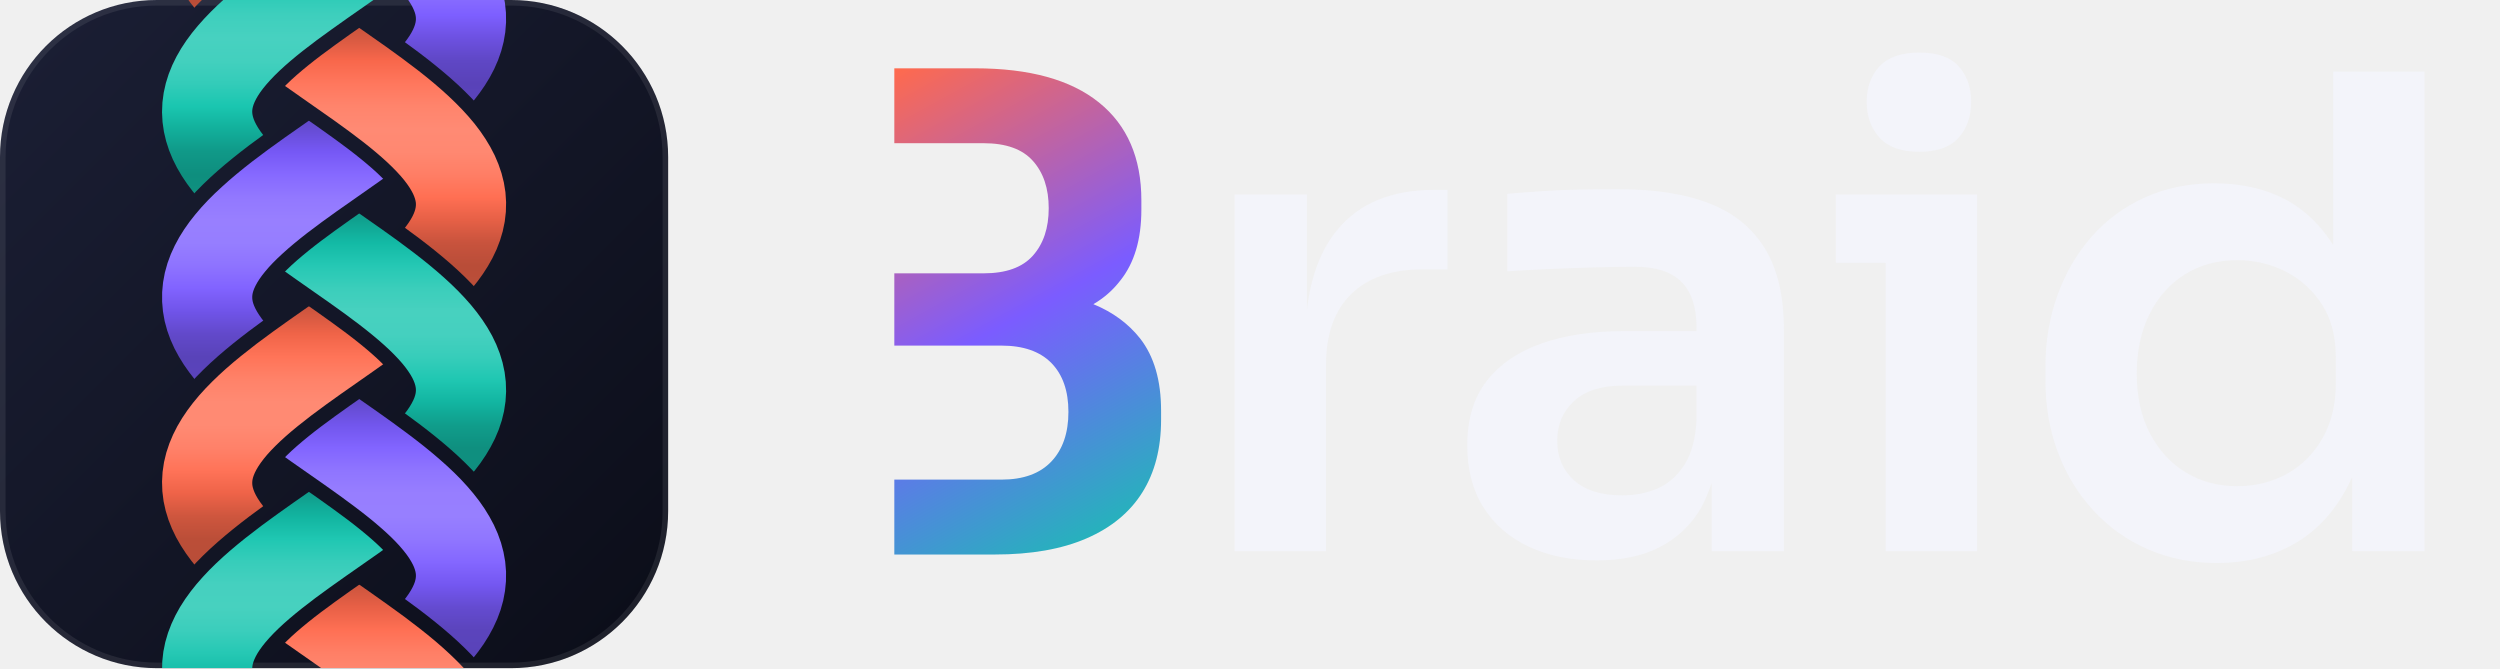
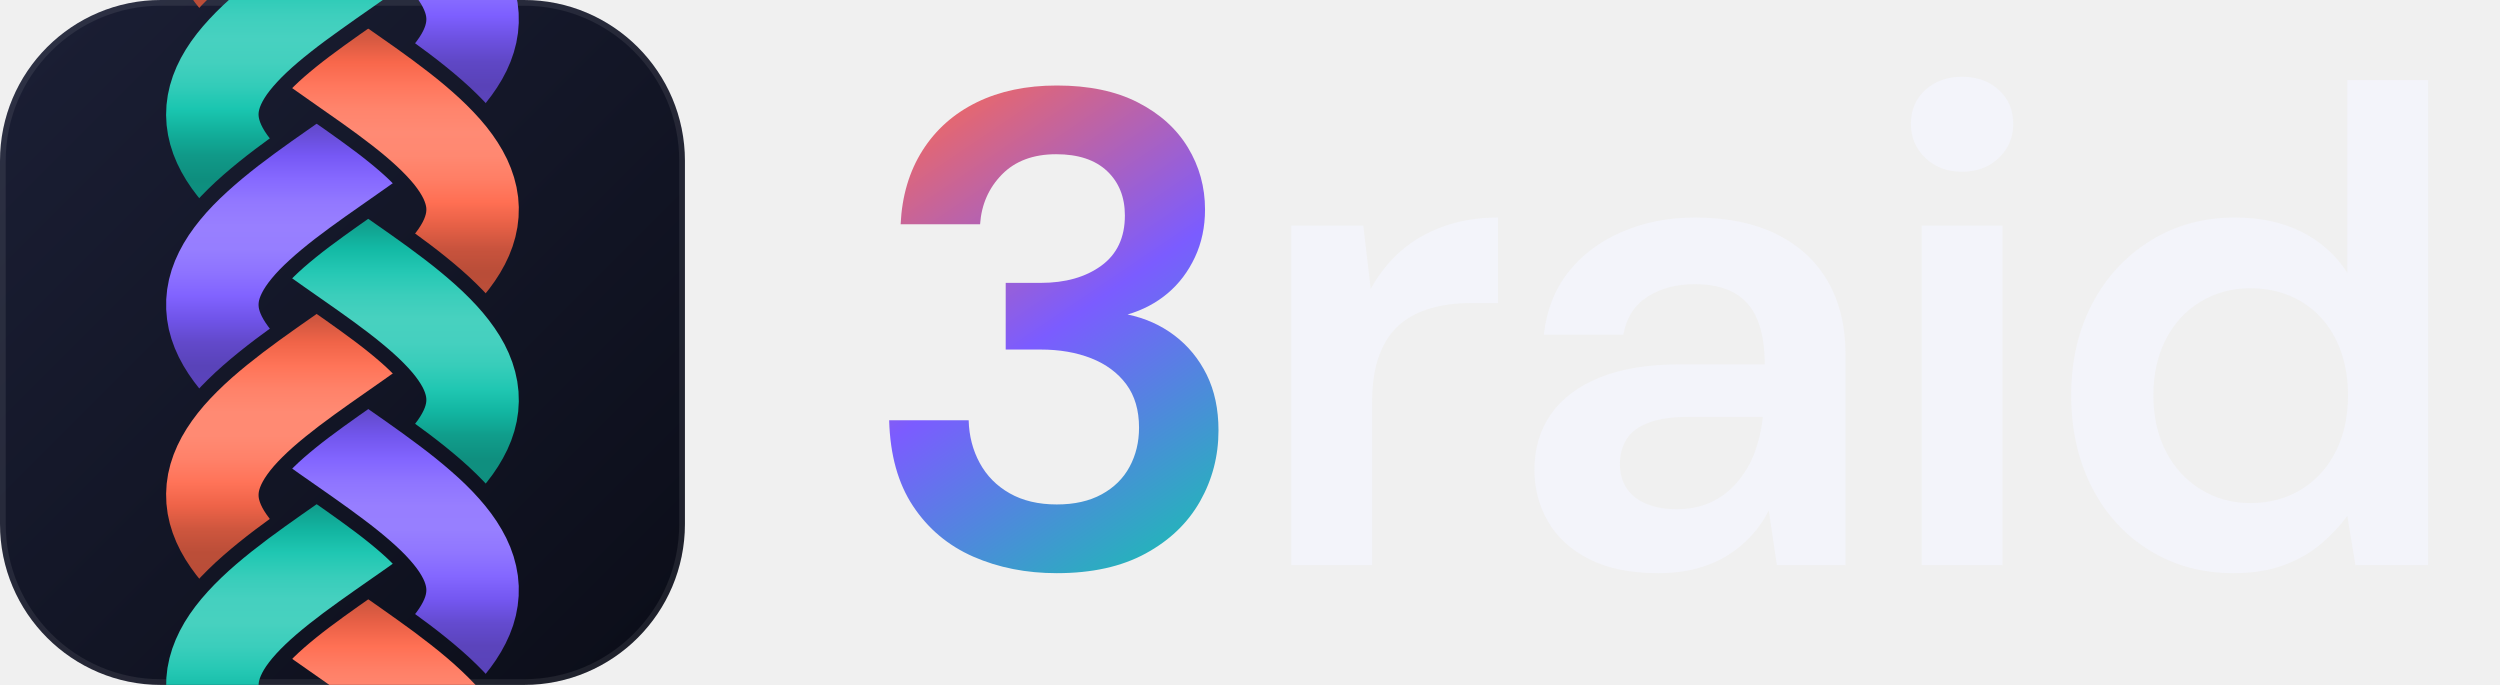
- <svg xmlns="http://www.w3.org/2000/svg" width="449" height="120" viewBox="0 0 449 120">
+ <svg xmlns="http://www.w3.org/2000/svg" width="438" height="120" viewBox="0 0 438 120">
  <defs>
    <linearGradient id="ldark-g0" gradientUnits="userSpaceOnUse" x1="-90" y1="0" x2="90" y2="0">
      <stop offset="0%" stop-color="#ff866f" />
      <stop offset="2.27%" stop-color="#ff8b74" />
      <stop offset="4.55%" stop-color="#ff876f" />
      <stop offset="6.82%" stop-color="#ff7b62" />
      <stop offset="9.09%" stop-color="#ff6b4f" />
      <stop offset="11.36%" stop-color="#df5d43" />
      <stop offset="13.64%" stop-color="#c4513b" />
      <stop offset="15.91%" stop-color="#b84c37" />
      <stop offset="18.18%" stop-color="#be4f39" />
      <stop offset="20.45%" stop-color="#d65941" />
      <stop offset="22.73%" stop-color="#f8674b" />
      <stop offset="25%" stop-color="#ff775d" />
      <stop offset="27.27%" stop-color="#ff846c" />
      <stop offset="29.55%" stop-color="#ff8a74" />
      <stop offset="31.82%" stop-color="#ff8871" />
      <stop offset="34.09%" stop-color="#ff7e65" />
      <stop offset="36.36%" stop-color="#ff6f53" />
      <stop offset="38.64%" stop-color="#e66046" />
      <stop offset="40.91%" stop-color="#c8533d" />
      <stop offset="43.18%" stop-color="#b94d38" />
      <stop offset="45.45%" stop-color="#bb4e39" />
      <stop offset="47.73%" stop-color="#cf563f" />
      <stop offset="50%" stop-color="#f06448" />
      <stop offset="52.27%" stop-color="#ff7458" />
      <stop offset="54.55%" stop-color="#ff8269" />
      <stop offset="56.82%" stop-color="#ff8a73" />
      <stop offset="59.09%" stop-color="#ff8a73" />
      <stop offset="61.36%" stop-color="#ff8169" />
      <stop offset="63.64%" stop-color="#ff7358" />
      <stop offset="65.91%" stop-color="#ee6348" />
      <stop offset="68.18%" stop-color="#ce563e" />
      <stop offset="70.45%" stop-color="#bb4e38" />
      <stop offset="72.73%" stop-color="#b94d38" />
      <stop offset="75%" stop-color="#ca543d" />
      <stop offset="77.27%" stop-color="#e86046" />
      <stop offset="79.55%" stop-color="#ff7054" />
      <stop offset="81.82%" stop-color="#ff7f66" />
      <stop offset="84.09%" stop-color="#ff8972" />
      <stop offset="86.36%" stop-color="#ff8a74" />
      <stop offset="88.64%" stop-color="#ff846c" />
      <stop offset="90.91%" stop-color="#ff765c" />
      <stop offset="93.18%" stop-color="#f6664a" />
      <stop offset="95.45%" stop-color="#d45840" />
      <stop offset="97.73%" stop-color="#be4f39" />
      <stop offset="100%" stop-color="#b84c38" />
    </linearGradient>
    <linearGradient id="ldark-g1" gradientUnits="userSpaceOnUse" x1="-90" y1="0" x2="90" y2="0">
      <stop offset="0%" stop-color="#5d46c1" />
      <stop offset="2.27%" stop-color="#694fda" />
      <stop offset="4.55%" stop-color="#7a5bfd" />
      <stop offset="6.82%" stop-color="#896dff" />
      <stop offset="9.09%" stop-color="#937aff" />
      <stop offset="11.36%" stop-color="#9880ff" />
      <stop offset="13.64%" stop-color="#957cff" />
      <stop offset="15.91%" stop-color="#8b70ff" />
      <stop offset="18.18%" stop-color="#7d5fff" />
      <stop offset="20.45%" stop-color="#6d51e1" />
      <stop offset="22.73%" stop-color="#5f47c5" />
      <stop offset="25%" stop-color="#5942b8" />
      <stop offset="27.27%" stop-color="#5b44bd" />
      <stop offset="29.55%" stop-color="#664cd4" />
      <stop offset="31.82%" stop-color="#7658f5" />
      <stop offset="34.09%" stop-color="#8669ff" />
      <stop offset="36.36%" stop-color="#9278ff" />
      <stop offset="38.64%" stop-color="#987fff" />
      <stop offset="40.91%" stop-color="#967eff" />
      <stop offset="43.18%" stop-color="#8e73ff" />
      <stop offset="45.45%" stop-color="#8163ff" />
      <stop offset="47.73%" stop-color="#7054e9" />
      <stop offset="50%" stop-color="#6249ca" />
      <stop offset="52.27%" stop-color="#5943b9" />
      <stop offset="54.55%" stop-color="#5a43bb" />
      <stop offset="56.82%" stop-color="#634acd" />
      <stop offset="59.09%" stop-color="#7256ed" />
      <stop offset="61.36%" stop-color="#8265ff" />
      <stop offset="63.64%" stop-color="#8f75ff" />
      <stop offset="65.91%" stop-color="#977eff" />
      <stop offset="68.18%" stop-color="#977fff" />
      <stop offset="70.45%" stop-color="#9076ff" />
      <stop offset="72.73%" stop-color="#8467ff" />
      <stop offset="75%" stop-color="#7457f1" />
      <stop offset="77.27%" stop-color="#644bd0" />
      <stop offset="79.55%" stop-color="#5b44bc" />
      <stop offset="81.82%" stop-color="#5943b9" />
      <stop offset="84.09%" stop-color="#6048c8" />
      <stop offset="86.36%" stop-color="#6f53e5" />
      <stop offset="88.64%" stop-color="#7f61ff" />
      <stop offset="90.91%" stop-color="#8d72ff" />
      <stop offset="93.18%" stop-color="#967dff" />
      <stop offset="95.45%" stop-color="#9880ff" />
      <stop offset="97.73%" stop-color="#9279ff" />
      <stop offset="100%" stop-color="#876bff" />
    </linearGradient>
    <linearGradient id="ldark-g2" gradientUnits="userSpaceOnUse" x1="-90" y1="0" x2="90" y2="0">
      <stop offset="0%" stop-color="#14c4ae" />
      <stop offset="2.27%" stop-color="#11a996" />
      <stop offset="4.55%" stop-color="#0f9584" />
      <stop offset="6.82%" stop-color="#0e8d7d" />
      <stop offset="9.09%" stop-color="#0f9383" />
      <stop offset="11.36%" stop-color="#11a693" />
      <stop offset="13.64%" stop-color="#14c0ab" />
      <stop offset="15.91%" stop-color="#2acab6" />
      <stop offset="18.18%" stop-color="#3ecfbd" />
      <stop offset="20.45%" stop-color="#47d1c0" />
      <stop offset="22.73%" stop-color="#43d0be" />
      <stop offset="25%" stop-color="#33ccb9" />
      <stop offset="27.27%" stop-color="#1ac6b0" />
      <stop offset="29.55%" stop-color="#12af9b" />
      <stop offset="31.82%" stop-color="#109988" />
      <stop offset="34.09%" stop-color="#0e8e7e" />
      <stop offset="36.36%" stop-color="#0f9180" />
      <stop offset="38.64%" stop-color="#10a18f" />
      <stop offset="40.91%" stop-color="#13baa5" />
      <stop offset="43.18%" stop-color="#25c8b4" />
      <stop offset="45.45%" stop-color="#3bcebb" />
      <stop offset="47.73%" stop-color="#47d1bf" />
      <stop offset="50%" stop-color="#45d0bf" />
      <stop offset="52.27%" stop-color="#37cdba" />
      <stop offset="54.55%" stop-color="#20c7b2" />
      <stop offset="56.82%" stop-color="#12b5a1" />
      <stop offset="59.09%" stop-color="#109d8b" />
      <stop offset="61.36%" stop-color="#0f8f7f" />
      <stop offset="63.64%" stop-color="#0f8f7f" />
      <stop offset="65.91%" stop-color="#109c8b" />
      <stop offset="68.18%" stop-color="#12b4a0" />
      <stop offset="70.45%" stop-color="#1fc7b2" />
      <stop offset="72.73%" stop-color="#37cdba" />
      <stop offset="75%" stop-color="#45d0bf" />
      <stop offset="77.27%" stop-color="#47d1bf" />
      <stop offset="79.55%" stop-color="#3bcebc" />
      <stop offset="81.82%" stop-color="#26c8b4" />
      <stop offset="84.09%" stop-color="#13bba6" />
      <stop offset="86.36%" stop-color="#10a28f" />
      <stop offset="88.64%" stop-color="#0f9181" />
      <stop offset="90.91%" stop-color="#0e8e7e" />
      <stop offset="93.18%" stop-color="#109887" />
      <stop offset="95.45%" stop-color="#12ae9b" />
      <stop offset="97.73%" stop-color="#1ac5b0" />
      <stop offset="100%" stop-color="#32ccb8" />
    </linearGradient>
    <mask id="ldark-m0" maskUnits="userSpaceOnUse" x="-138.6" y="-71.4" width="277.2" height="142.8">
      <rect x="-138.6" y="-71.4" width="277.2" height="142.8" fill="#fff" />
      <path d="M-80.91 -19.23C-79.56 -18.19 -78.21 -16.94 -76.86 -15.52C-75.51 -14.1 -74.16 -12.52 -72.81 -10.82C-71.46 -9.11 -70.11 -7.29 -68.76 -5.42C-67.41 -3.54 -66.06 -1.6 -64.71 0.33C-63.36 2.27 -62.01 4.2 -60.66 6.06C-59.31 7.93 -57.96 9.73 -56.61 11.4C-55.26 13.07 -53.91 14.63 -52.56 16C-51.21 17.38 -49.86 18.58 -48.51 19.58C-47.16 20.57 -45.81 21.35 -44.46 21.89C-43.11 22.43 -41.76 22.73 -40.41 22.79C-39.06 22.85 -37.71 22.66 -36.36 22.22C-35.01 21.79 -33.66 21.12 -32.31 20.23" fill="none" stroke="#000" stroke-width="21.48" stroke-linecap="butt" />
      <path d="M-30.91 19.23C-29.56 18.19 -28.21 16.94 -26.86 15.52C-25.51 14.1 -24.16 12.52 -22.81 10.82C-21.46 9.11 -20.11 7.29 -18.76 5.42C-17.41 3.54 -16.06 1.6 -14.71 -0.33C-13.36 -2.27 -12.01 -4.2 -10.66 -6.06C-9.31 -7.93 -7.96 -9.73 -6.61 -11.4C-5.26 -13.07 -3.91 -14.63 -2.56 -16C-1.21 -17.38 0.14 -18.58 1.49 -19.58C2.84 -20.57 4.19 -21.35 5.54 -21.89C6.89 -22.43 8.24 -22.73 9.59 -22.79C10.94 -22.85 12.29 -22.66 13.64 -22.22C14.99 -21.79 16.34 -21.12 17.69 -20.23" fill="none" stroke="#000" stroke-width="21.48" stroke-linecap="butt" />
      <path d="M19.09 -19.23C20.44 -18.19 21.79 -16.94 23.14 -15.52C24.49 -14.1 25.84 -12.52 27.19 -10.82C28.54 -9.11 29.89 -7.29 31.24 -5.42C32.59 -3.54 33.94 -1.6 35.29 0.33C36.64 2.27 37.99 4.2 39.34 6.06C40.69 7.93 42.04 9.73 43.39 11.4C44.74 13.07 46.09 14.63 47.44 16C48.79 17.38 50.14 18.58 51.49 19.58C52.84 20.57 54.19 21.35 55.54 21.89C56.89 22.43 58.24 22.73 59.59 22.79C60.94 22.85 62.29 22.66 63.64 22.22C64.99 21.79 66.34 21.12 67.69 20.23" fill="none" stroke="#000" stroke-width="21.48" stroke-linecap="butt" />
      <path d="M69.09 19.23C70.44 18.19 71.79 16.94 73.14 15.52C74.49 14.1 75.84 12.52 77.19 10.82C78.54 9.11 79.89 7.29 81.24 5.42C82.59 3.54 83.94 1.6 85.29 -0.33C86.64 -2.27 87.99 -4.2 89.34 -6.06C90.69 -7.93 92.04 -9.73 93.39 -11.4C94.74 -13.07 96.09 -14.63 97.44 -16C98.79 -17.38 100.14 -18.58 101.49 -19.58C102.84 -20.57 104.19 -21.35 105.54 -21.89C106.89 -22.43 108.24 -22.73 109.59 -22.79C110.94 -22.85 112.29 -22.66 113.64 -22.22C114.99 -21.79 116.34 -21.12 117.69 -20.23" fill="none" stroke="#000" stroke-width="21.48" stroke-linecap="butt" />
    </mask>
    <mask id="ldark-m1" maskUnits="userSpaceOnUse" x="-138.6" y="-71.4" width="277.2" height="142.8">
      <rect x="-138.6" y="-71.4" width="277.2" height="142.8" fill="#fff" />
      <path d="M-114.24 -19.23C-112.89 -18.19 -111.54 -16.94 -110.19 -15.52C-108.84 -14.1 -107.49 -12.52 -106.14 -10.82C-104.79 -9.11 -103.44 -7.29 -102.09 -5.42C-100.74 -3.54 -99.39 -1.6 -98.04 0.33C-96.69 2.27 -95.34 4.2 -93.99 6.06C-92.64 7.93 -91.29 9.73 -89.94 11.4C-88.59 13.07 -87.24 14.63 -85.89 16C-84.54 17.38 -83.19 18.58 -81.84 19.58C-80.49 20.57 -79.14 21.35 -77.79 21.89C-76.44 22.43 -75.09 22.73 -73.74 22.79C-72.39 22.85 -71.04 22.66 -69.69 22.22C-68.34 21.79 -66.99 21.12 -65.64 20.23" fill="none" stroke="#000" stroke-width="21.48" stroke-linecap="butt" />
      <path d="M-64.24 19.23C-62.89 18.19 -61.54 16.94 -60.19 15.52C-58.84 14.1 -57.49 12.52 -56.14 10.82C-54.79 9.11 -53.44 7.29 -52.09 5.42C-50.74 3.54 -49.39 1.6 -48.04 -0.33C-46.69 -2.27 -45.34 -4.2 -43.99 -6.06C-42.64 -7.93 -41.29 -9.73 -39.94 -11.4C-38.59 -13.07 -37.24 -14.63 -35.89 -16C-34.54 -17.38 -33.19 -18.58 -31.84 -19.58C-30.49 -20.57 -29.14 -21.35 -27.79 -21.89C-26.44 -22.43 -25.09 -22.73 -23.74 -22.79C-22.39 -22.85 -21.04 -22.66 -19.69 -22.22C-18.34 -21.79 -16.99 -21.12 -15.64 -20.23" fill="none" stroke="#000" stroke-width="21.48" stroke-linecap="butt" />
      <path d="M-14.24 -19.23C-12.89 -18.19 -11.54 -16.94 -10.19 -15.52C-8.84 -14.1 -7.49 -12.52 -6.14 -10.82C-4.79 -9.11 -3.44 -7.29 -2.09 -5.42C-0.74 -3.54 0.61 -1.6 1.96 0.33C3.31 2.27 4.66 4.2 6.01 6.06C7.36 7.93 8.71 9.73 10.06 11.4C11.41 13.07 12.76 14.63 14.11 16C15.46 17.38 16.81 18.58 18.16 19.58C19.51 20.57 20.86 21.35 22.21 21.89C23.56 22.43 24.91 22.73 26.26 22.79C27.61 22.85 28.96 22.66 30.31 22.22C31.66 21.79 33.01 21.12 34.36 20.23" fill="none" stroke="#000" stroke-width="21.48" stroke-linecap="butt" />
      <path d="M35.76 19.23C37.11 18.19 38.46 16.94 39.81 15.52C41.16 14.1 42.51 12.52 43.86 10.82C45.21 9.11 46.56 7.29 47.91 5.42C49.26 3.54 50.61 1.6 51.96 -0.33C53.31 -2.27 54.66 -4.2 56.01 -6.06C57.36 -7.93 58.71 -9.73 60.06 -11.4C61.41 -13.07 62.76 -14.63 64.11 -16C65.46 -17.38 66.81 -18.58 68.16 -19.58C69.51 -20.57 70.86 -21.35 72.21 -21.89C73.56 -22.43 74.91 -22.73 76.26 -22.79C77.61 -22.85 78.96 -22.66 80.31 -22.22C81.66 -21.79 83.01 -21.12 84.36 -20.23" fill="none" stroke="#000" stroke-width="21.48" stroke-linecap="butt" />
    </mask>
    <mask id="ldark-m2" maskUnits="userSpaceOnUse" x="-138.6" y="-71.4" width="277.2" height="142.8">
      <rect x="-138.6" y="-71.4" width="277.2" height="142.8" fill="#fff" />
      <path d="M-97.58 19.23C-96.23 18.19 -94.88 16.94 -93.53 15.52C-92.18 14.1 -90.83 12.52 -89.48 10.82C-88.13 9.11 -86.78 7.29 -85.43 5.42C-84.08 3.54 -82.73 1.6 -81.38 -0.33C-80.03 -2.27 -78.68 -4.2 -77.33 -6.06C-75.98 -7.93 -74.63 -9.73 -73.28 -11.4C-71.93 -13.07 -70.58 -14.63 -69.23 -16C-67.88 -17.38 -66.53 -18.58 -65.18 -19.58C-63.83 -20.57 -62.48 -21.35 -61.13 -21.89C-59.78 -22.43 -58.43 -22.73 -57.08 -22.79C-55.73 -22.85 -54.38 -22.66 -53.03 -22.22C-51.68 -21.79 -50.33 -21.12 -48.98 -20.23" fill="none" stroke="#000" stroke-width="21.48" stroke-linecap="butt" />
      <path d="M-47.58 -19.23C-46.23 -18.19 -44.88 -16.94 -43.53 -15.52C-42.18 -14.1 -40.83 -12.52 -39.48 -10.82C-38.13 -9.11 -36.78 -7.29 -35.43 -5.42C-34.08 -3.54 -32.73 -1.6 -31.38 0.33C-30.03 2.27 -28.68 4.2 -27.33 6.06C-25.98 7.93 -24.63 9.73 -23.28 11.4C-21.93 13.07 -20.58 14.63 -19.23 16C-17.88 17.38 -16.53 18.58 -15.18 19.58C-13.83 20.57 -12.48 21.35 -11.13 21.89C-9.78 22.43 -8.43 22.73 -7.08 22.79C-5.73 22.85 -4.38 22.66 -3.03 22.22C-1.68 21.79 -0.33 21.12 1.02 20.23" fill="none" stroke="#000" stroke-width="21.48" stroke-linecap="butt" />
      <path d="M2.42 19.23C3.77 18.19 5.12 16.94 6.47 15.52C7.82 14.1 9.17 12.52 10.52 10.82C11.87 9.11 13.22 7.29 14.57 5.42C15.92 3.54 17.27 1.6 18.62 -0.33C19.97 -2.27 21.32 -4.2 22.67 -6.06C24.02 -7.93 25.37 -9.73 26.72 -11.4C28.07 -13.07 29.42 -14.63 30.77 -16C32.12 -17.38 33.47 -18.58 34.82 -19.58C36.17 -20.57 37.52 -21.35 38.87 -21.89C40.22 -22.43 41.57 -22.73 42.92 -22.79C44.27 -22.85 45.62 -22.66 46.97 -22.22C48.32 -21.79 49.67 -21.12 51.02 -20.23" fill="none" stroke="#000" stroke-width="21.48" stroke-linecap="butt" />
      <path d="M52.42 -19.23C53.77 -18.19 55.12 -16.94 56.47 -15.52C57.82 -14.1 59.17 -12.52 60.52 -10.82C61.87 -9.11 63.22 -7.29 64.57 -5.42C65.92 -3.54 67.27 -1.6 68.62 0.33C69.97 2.27 71.32 4.2 72.67 6.06C74.02 7.93 75.37 9.73 76.72 11.4C78.07 13.07 79.42 14.63 80.77 16C82.12 17.38 83.47 18.58 84.82 19.58C86.17 20.57 87.52 21.35 88.87 21.89C90.22 22.43 91.57 22.73 92.92 22.79C94.27 22.85 95.62 22.66 96.97 22.22C98.32 21.79 99.67 21.12 101.02 20.23" fill="none" stroke="#000" stroke-width="21.48" stroke-linecap="butt" />
    </mask>
    <linearGradient id="ldark-bg" x1="0" y1="0" x2="1" y2="1">
      <stop offset="0" stop-color="#1B1F35" />
      <stop offset="1" stop-color="#0B0D18" />
    </linearGradient>
    <clipPath id="ldark-clip">
      <rect x="0" y="0" width="120" height="120" rx="28.2" />
    </clipPath>
-     <linearGradient id="wdark-three" gradientUnits="userSpaceOnUse" x1="160.62" y1="12.27" x2="208.528" y2="99.59">
+     <linearGradient id="wdark-three" gradientUnits="userSpaceOnUse" x1="155.782" y1="14.984" x2="213.484" y2="100.416">
      <stop offset="0" stop-color="#FF6A4D" />
      <stop offset="0.5" stop-color="#7B5CFF" />
      <stop offset="1" stop-color="#14C4AE" />
    </linearGradient>
  </defs>
  <rect x="0" y="0" width="120" height="120" rx="28.2" fill="url(#ldark-bg)" />
  <rect x="0.5" y="0.5" width="119" height="119" rx="27.7" fill="none" stroke="#ffffff" stroke-opacity="0.08" />
  <g clip-path="url(#ldark-clip)">
    <g transform="translate(60 60) rotate(90)">
      <path d="M-90 11.33C-88.64 13.02 -87.27 14.59 -85.91 15.99C-84.55 17.38 -83.18 18.6 -81.82 19.59C-80.45 20.59 -79.09 21.37 -77.73 21.91C-76.36 22.45 -75 22.75 -73.64 22.79C-72.27 22.84 -70.91 22.63 -69.55 22.18C-68.18 21.72 -66.82 21.02 -65.45 20.1C-64.09 19.18 -62.73 18.04 -61.36 16.71C-60 15.38 -58.64 13.86 -57.27 12.21C-55.91 10.56 -54.55 8.78 -53.18 6.92C-51.82 5.06 -50.45 3.12 -49.09 1.17C-47.73 -0.78 -46.36 -2.75 -45 -4.66C-43.64 -6.57 -42.27 -8.43 -40.91 -10.18C-39.55 -11.93 -38.18 -13.56 -36.82 -15.03C-35.45 -16.5 -34.09 -17.8 -32.73 -18.9C-31.36 -19.99 -30 -20.87 -28.64 -21.52C-27.27 -22.16 -25.91 -22.57 -24.55 -22.73C-23.18 -22.88 -21.82 -22.79 -20.45 -22.44C-19.09 -22.1 -17.73 -21.51 -16.36 -20.68C-15 -19.86 -13.64 -18.81 -12.27 -17.56C-10.91 -16.32 -9.55 -14.88 -8.18 -13.29C-6.82 -11.7 -5.45 -9.97 -4.09 -8.15C-2.73 -6.32 -1.36 -4.41 0 -2.46C1.36 -0.52 2.73 1.45 4.09 3.38C5.45 5.31 6.82 7.2 8.18 9C9.55 10.79 10.91 12.49 12.27 14.03C13.64 15.57 15 16.95 16.36 18.14C17.73 19.32 19.09 20.3 20.45 21.05C21.82 21.8 23.18 22.32 24.55 22.59C25.91 22.85 27.27 22.87 28.64 22.64C30 22.4 31.36 21.92 32.73 21.2C34.09 20.48 35.45 19.52 36.82 18.37C38.18 17.21 39.55 15.85 40.91 14.33C42.27 12.81 43.64 11.13 45 9.35C46.36 7.57 47.73 5.68 49.09 3.75C50.45 1.83 51.82 -0.14 53.18 -2.09C54.55 -4.03 55.91 -5.95 57.27 -7.79C58.64 -9.62 60 -11.37 61.36 -12.98C62.73 -14.59 64.09 -16.05 65.45 -17.32C66.82 -18.59 68.18 -19.67 69.55 -20.52C70.91 -21.37 72.27 -22 73.64 -22.37C75 -22.75 76.36 -22.88 77.73 -22.75C79.09 -22.63 80.45 -22.26 81.82 -21.64C83.18 -21.03 84.55 -20.17 85.91 -19.11C87.27 -18.04 88.64 -16.76 90 -15.32" fill="none" stroke="url(#ldark-g0)" stroke-width="16.2" stroke-linecap="round" mask="url(#ldark-m0)" />
      <path d="M-90 11.47C-88.64 9.78 -87.27 7.97 -85.91 6.08C-84.55 4.2 -83.18 2.25 -81.82 0.3C-80.45 -1.65 -79.09 -3.61 -77.73 -5.51C-76.36 -7.4 -75 -9.24 -73.64 -10.95C-72.27 -12.66 -70.91 -14.26 -69.55 -15.67C-68.18 -17.09 -66.82 -18.34 -65.45 -19.37C-64.09 -20.4 -62.73 -21.22 -61.36 -21.79C-60 -22.37 -58.64 -22.7 -57.27 -22.78C-55.91 -22.86 -54.55 -22.69 -53.18 -22.27C-51.82 -21.86 -50.45 -21.19 -49.09 -20.3C-47.73 -19.41 -46.36 -18.3 -45 -17C-43.64 -15.7 -42.27 -14.21 -40.91 -12.58C-39.55 -10.95 -38.18 -9.18 -36.82 -7.33C-35.45 -5.48 -34.09 -3.55 -32.73 -1.6C-31.36 0.35 -30 2.31 -28.64 4.23C-27.27 6.15 -25.91 8.03 -24.55 9.79C-23.18 11.55 -21.82 13.21 -20.45 14.7C-19.09 16.2 -17.73 17.53 -16.36 18.65C-15 19.77 -13.64 20.69 -12.27 21.37C-10.91 22.05 -9.55 22.5 -8.18 22.69C-6.82 22.88 -5.45 22.82 -4.09 22.52C-2.73 22.21 -1.36 21.65 0 20.86C1.36 20.07 2.73 19.05 4.09 17.84C5.45 16.62 6.82 15.21 8.18 13.64C9.55 12.08 10.91 10.36 12.27 8.55C13.64 6.74 15 4.83 16.36 2.9C17.73 0.96 19.09 -1.01 20.45 -2.95C21.82 -4.89 23.18 -6.79 24.55 -8.6C25.91 -10.41 27.27 -12.12 28.64 -13.68C30 -15.25 31.36 -16.66 32.73 -17.87C34.09 -19.08 35.45 -20.1 36.82 -20.88C38.18 -21.67 39.55 -22.22 40.91 -22.52C42.27 -22.83 43.64 -22.88 45 -22.68C46.36 -22.49 47.73 -22.04 49.09 -21.35C50.45 -20.67 51.82 -19.75 53.18 -18.62C54.55 -17.49 55.91 -16.16 57.27 -14.66C58.64 -13.17 60 -11.51 61.36 -9.74C62.73 -7.98 64.09 -6.1 65.45 -4.18C66.82 -2.26 68.18 -0.3 69.55 1.65C70.91 3.6 72.27 5.53 73.64 7.38C75 9.23 76.36 10.99 77.73 12.62C79.09 14.25 80.45 15.74 81.82 17.03C83.18 18.33 84.55 19.44 85.91 20.33C87.27 21.21 88.64 21.87 90 22.28" fill="none" stroke="url(#ldark-g1)" stroke-width="16.2" stroke-linecap="round" mask="url(#ldark-m1)" />
      <path d="M-90 -22.8C-88.64 -22.81 -87.27 -22.56 -85.91 -22.07C-84.55 -21.58 -83.18 -20.85 -81.82 -19.89C-80.45 -18.94 -79.09 -17.76 -77.73 -16.41C-76.36 -15.05 -75 -13.51 -73.64 -11.84C-72.27 -10.17 -70.91 -8.37 -69.55 -6.5C-68.18 -4.63 -66.82 -2.69 -65.45 -0.73C-64.09 1.22 -62.73 3.18 -61.36 5.08C-60 6.99 -58.64 8.84 -57.27 10.57C-55.91 12.3 -54.55 13.91 -53.18 15.36C-51.82 16.8 -50.45 18.07 -49.09 19.14C-47.73 20.2 -46.36 21.05 -45 21.66C-43.64 22.27 -42.27 22.64 -40.91 22.76C-39.55 22.88 -38.18 22.74 -36.82 22.36C-35.45 21.98 -34.09 21.35 -32.73 20.5C-31.36 19.64 -30 18.56 -28.64 17.28C-27.27 16.01 -25.91 14.55 -24.55 12.94C-23.18 11.33 -21.82 9.58 -20.45 7.74C-19.09 5.9 -17.73 3.98 -16.36 2.03C-15 0.09 -13.64 -1.88 -12.27 -3.81C-10.91 -5.73 -9.55 -7.62 -8.18 -9.4C-6.82 -11.18 -5.45 -12.85 -4.09 -14.37C-2.73 -15.89 -1.36 -17.24 0 -18.4C1.36 -19.55 2.73 -20.5 4.09 -21.22C5.45 -21.93 6.82 -22.41 8.18 -22.64C9.55 -22.87 10.91 -22.85 12.27 -22.58C13.64 -22.31 15 -21.79 16.36 -21.03C17.73 -20.28 19.09 -19.29 20.45 -18.11C21.82 -16.92 23.18 -15.53 24.55 -13.99C25.91 -12.44 27.27 -10.75 28.64 -8.95C30 -7.15 31.36 -5.26 32.73 -3.33C34.09 -1.39 35.45 0.58 36.82 2.52C38.18 4.46 39.55 6.37 40.91 8.2C42.27 10.02 43.64 11.75 45 13.34C46.36 14.92 47.73 16.36 49.09 17.6C50.45 18.84 51.82 19.89 53.18 20.71C54.55 21.52 55.91 22.11 57.27 22.45C58.64 22.79 60 22.88 61.36 22.72C62.73 22.56 64.09 22.15 65.45 21.5C66.82 20.85 68.18 19.96 69.55 18.87C70.91 17.77 72.27 16.46 73.64 14.99C75 13.52 76.36 11.88 77.73 10.13C79.09 8.38 80.45 6.52 81.82 4.61C83.18 2.7 84.55 0.73 85.91 -1.22C87.27 -3.17 88.64 -5.11 90 -6.97" fill="none" stroke="url(#ldark-g2)" stroke-width="16.2" stroke-linecap="round" mask="url(#ldark-m2)" />
    </g>
  </g>
-   <path d="M160.62 99.59L160.62 86.14L179.85 86.14Q185.75 86.14 188.82 82.89Q191.89 79.65 191.89 73.98Q191.89 68.32 188.82 65.19Q185.75 62.07 179.85 62.07L160.62 62.07L160.62 49.09L176.67 49.09Q182.69 49.09 185.52 45.90Q188.35 42.71 188.35 37.40Q188.35 32.09 185.52 28.91Q182.69 25.72 176.67 25.72L160.62 25.72L160.62 12.27L175.13 12.27Q189.77 12.27 197.38 18.41Q204.99 24.54 204.99 35.99L204.99 37.64Q204.99 45.66 201.21 50.38Q199.21 52.98 196.37 54.63Q201.57 56.76 204.75 60.77Q208.53 65.61 208.53 73.75L208.53 75.40Q208.53 83.07 205.16 88.44Q201.80 93.81 195.13 96.70Q188.47 99.59 178.67 99.59L160.62 99.59Z" fill="url(#wdark-three)" />
-   <path d="M238.15 99L221.74 99L221.74 34.93L234.72 34.93L234.72 55.69Q235.79 46.49 240.27 41.18Q246.17 34.10 257.62 34.10L259.98 34.10L259.98 48.38L255.49 48.38Q247.23 48.38 242.69 52.80Q238.15 57.23 238.15 65.61" fill="#F3F4FA" />
-   <path d="M320.39 99L307.41 99L307.41 86.73Q306.59 89.21 305.52 91.21Q302.81 95.81 298.15 98.23Q293.49 100.65 286.76 100.65Q279.80 100.65 274.55 98.17Q269.30 95.70 266.41 91.09Q263.52 86.49 263.52 80Q263.52 72.92 267 68.44Q270.48 63.95 276.79 61.71Q283.10 59.47 291.60 59.47L304.70 59.47L304.70 58.88Q304.70 53.33 301.98 50.62Q299.27 47.91 293.61 47.91Q290.66 47.91 286.53 48.02Q282.40 48.14 278.21 48.32Q274.02 48.50 270.71 48.73L270.71 34.81Q273.43 34.57 276.85 34.34Q280.27 34.10 283.87 34.04Q287.47 33.98 290.66 33.98Q300.57 33.98 307.12 36.58Q313.67 39.17 317.03 44.72Q320.39 50.27 320.39 59.23L320.39 99M304.70 75.28L304.70 69.26L291.36 69.26Q285.70 69.26 282.69 72.04Q279.68 74.81 279.68 79.18Q279.68 83.54 282.69 86.26Q285.70 88.97 291.36 88.97Q294.79 88.97 297.68 87.73Q300.57 86.49 302.52 83.48Q304.46 80.47 304.70 75.28" fill="#F3F4FA" />
-   <path d="M355.08 99L338.68 99L338.68 47.20L329.71 47.20L329.71 34.93L355.08 34.93L355.08 99M344.70 27.26Q339.86 27.26 337.56 24.72Q335.26 22.18 335.26 18.29Q335.26 14.39 337.56 11.92Q339.86 9.44 344.70 9.44Q349.54 9.44 351.78 11.92Q354.02 14.39 354.02 18.29Q354.02 22.18 351.78 24.72Q349.54 27.26 344.70 27.26" fill="#F3F4FA" />
-   <path d="M398.15 101.12Q391.43 101.12 385.76 98.65Q380.10 96.17 375.97 91.68Q371.84 87.20 369.60 81.24Q367.36 75.28 367.36 68.32L367.36 65.84Q367.36 59 369.54 52.98Q371.72 46.96 375.68 42.48Q379.63 37.99 385.23 35.46Q390.84 32.92 397.68 32.92Q405.23 32.92 411.02 36.11Q415.85 38.94 419.04 44.01L419.04 12.86L435.44 12.86L435.44 99L422.46 99L422.46 85.67Q421.87 86.96 421.28 88.03Q417.62 94.63 411.67 97.88Q405.71 101.12 398.15 101.12M401.81 87.32Q406.65 87.32 410.66 85.14Q414.67 82.95 417.09 78.76Q419.51 74.57 419.51 68.91L419.51 64.19Q419.51 58.53 417.03 54.69Q414.56 50.86 410.54 48.79Q406.53 46.73 401.81 46.73Q396.50 46.73 392.43 49.26Q388.36 51.80 386.06 56.40Q383.76 61 383.76 67.14Q383.76 73.28 386.12 77.82Q388.48 82.36 392.55 84.84Q396.62 87.32 401.81 87.32" fill="#F3F4FA" />
+   <path d="M185.16 100.42Q177.14 100.42 170.53 97.53Q163.92 94.63 159.97 88.67Q156.02 82.72 155.78 73.63L169.71 73.63Q169.82 77.76 171.65 81.12Q173.48 84.49 176.90 86.43Q180.33 88.38 185.16 88.38Q189.77 88.38 193.01 86.61Q196.26 84.84 197.91 81.77Q199.56 78.70 199.56 74.93Q199.56 70.33 197.32 67.32Q195.08 64.31 191.18 62.77Q187.29 61.24 182.33 61.24L176.20 61.24L176.20 49.56L182.33 49.56Q188.82 49.56 192.95 46.55Q197.08 43.54 197.08 37.76Q197.08 32.92 193.96 29.97Q190.83 27.02 185.05 27.02Q179.03 27.02 175.55 30.56Q172.07 34.10 171.71 39.29L157.79 39.29Q158.14 31.86 161.62 26.37Q165.10 20.88 171.12 17.93Q177.14 14.98 185.16 14.98Q193.54 14.98 199.32 17.93Q205.11 20.88 208.12 25.84Q211.12 30.80 211.12 36.70Q211.12 41.30 209.35 45.07Q207.58 48.85 204.57 51.39Q201.57 53.92 197.55 55.10Q202.16 56.05 205.75 58.76Q209.35 61.48 211.42 65.66Q213.48 69.85 213.48 75.40Q213.48 82.13 210.24 87.85Q206.99 93.57 200.68 96.99Q194.37 100.42 185.16 100.42" fill="url(#wdark-three)" />
+   <path d="M240.39 99L226.23 99L226.23 39.53L238.85 39.53L240.15 50.62Q242.28 46.73 245.46 43.95Q248.65 41.18 252.96 39.65Q257.26 38.11 262.45 38.11L262.45 53.10L257.50 53.10Q253.96 53.10 250.77 53.98Q247.59 54.87 245.28 56.81Q242.98 58.76 241.69 62.13Q240.39 65.49 240.39 70.56" fill="#F3F4FA" />
+   <path d="M290.54 100.42Q283.22 100.42 278.38 97.94Q273.55 95.46 271.19 91.33Q268.83 87.20 268.83 82.36Q268.83 76.70 271.72 72.57Q274.61 68.44 280.27 66.14Q285.94 63.84 294.20 63.84L309.18 63.84Q309.18 59.12 307.88 55.99Q306.59 52.86 303.87 51.33Q301.16 49.79 296.91 49.79Q292.07 49.79 288.65 51.98Q285.23 54.16 284.40 58.64L270.48 58.64Q271.19 52.27 274.73 47.73Q278.27 43.19 284.11 40.65Q289.95 38.11 296.91 38.11Q305.29 38.11 311.19 41Q317.09 43.89 320.21 49.26Q323.34 54.63 323.34 62.18L323.34 99L311.31 99L309.89 89.44Q308.71 91.80 306.88 93.81Q305.05 95.81 302.69 97.29Q300.33 98.76 297.32 99.59Q294.31 100.42 290.54 100.42M293.72 89.21Q297.15 89.21 299.80 87.97Q302.46 86.73 304.40 84.43Q306.35 82.13 307.41 79.29Q308.47 76.46 308.83 73.28L308.83 73.04L295.73 73.04Q291.60 73.04 288.89 74.04Q286.17 75.05 284.99 76.93Q283.81 78.82 283.81 81.30Q283.81 83.78 284.99 85.55Q286.17 87.32 288.41 88.26Q290.66 89.21 293.72 89.21" fill="#F3F4FA" />
+   <path d="M350.84 99L336.68 99L336.68 39.53L350.84 39.53L350.84 99M343.76 30.09Q339.86 30.09 337.32 27.67Q334.79 25.25 334.79 21.71Q334.79 18.05 337.32 15.75Q339.86 13.45 343.76 13.45Q347.65 13.45 350.19 15.75Q352.72 18.05 352.72 21.71Q352.72 25.25 350.19 27.67Q347.65 30.09 343.76 30.09" fill="#F3F4FA" />
+   <path d="M391.31 100.42Q383.05 100.42 376.56 96.40Q370.07 92.39 366.47 85.31Q362.87 78.23 362.87 69.26Q362.87 60.30 366.53 53.27Q370.19 46.25 376.74 42.18Q383.29 38.11 391.55 38.11Q398.27 38.11 403.29 40.65Q408.30 43.19 411.25 47.79L411.25 14.04L425.41 14.04L425.41 99L412.67 99L411.25 90.39Q409.36 92.98 406.65 95.28Q403.94 97.58 400.16 99Q396.38 100.42 391.31 100.42M394.26 88.14Q399.33 88.14 403.23 85.72Q407.12 83.31 409.25 79.06Q411.37 74.81 411.37 69.26Q411.37 63.72 409.25 59.47Q407.12 55.22 403.23 52.86Q399.33 50.50 394.26 50.50Q389.42 50.50 385.53 52.86Q381.63 55.22 379.45 59.47Q377.27 63.72 377.27 69.26Q377.27 74.81 379.45 79.06Q381.63 83.31 385.53 85.72Q389.42 88.14 394.26 88.14" fill="#F3F4FA" />
</svg>
